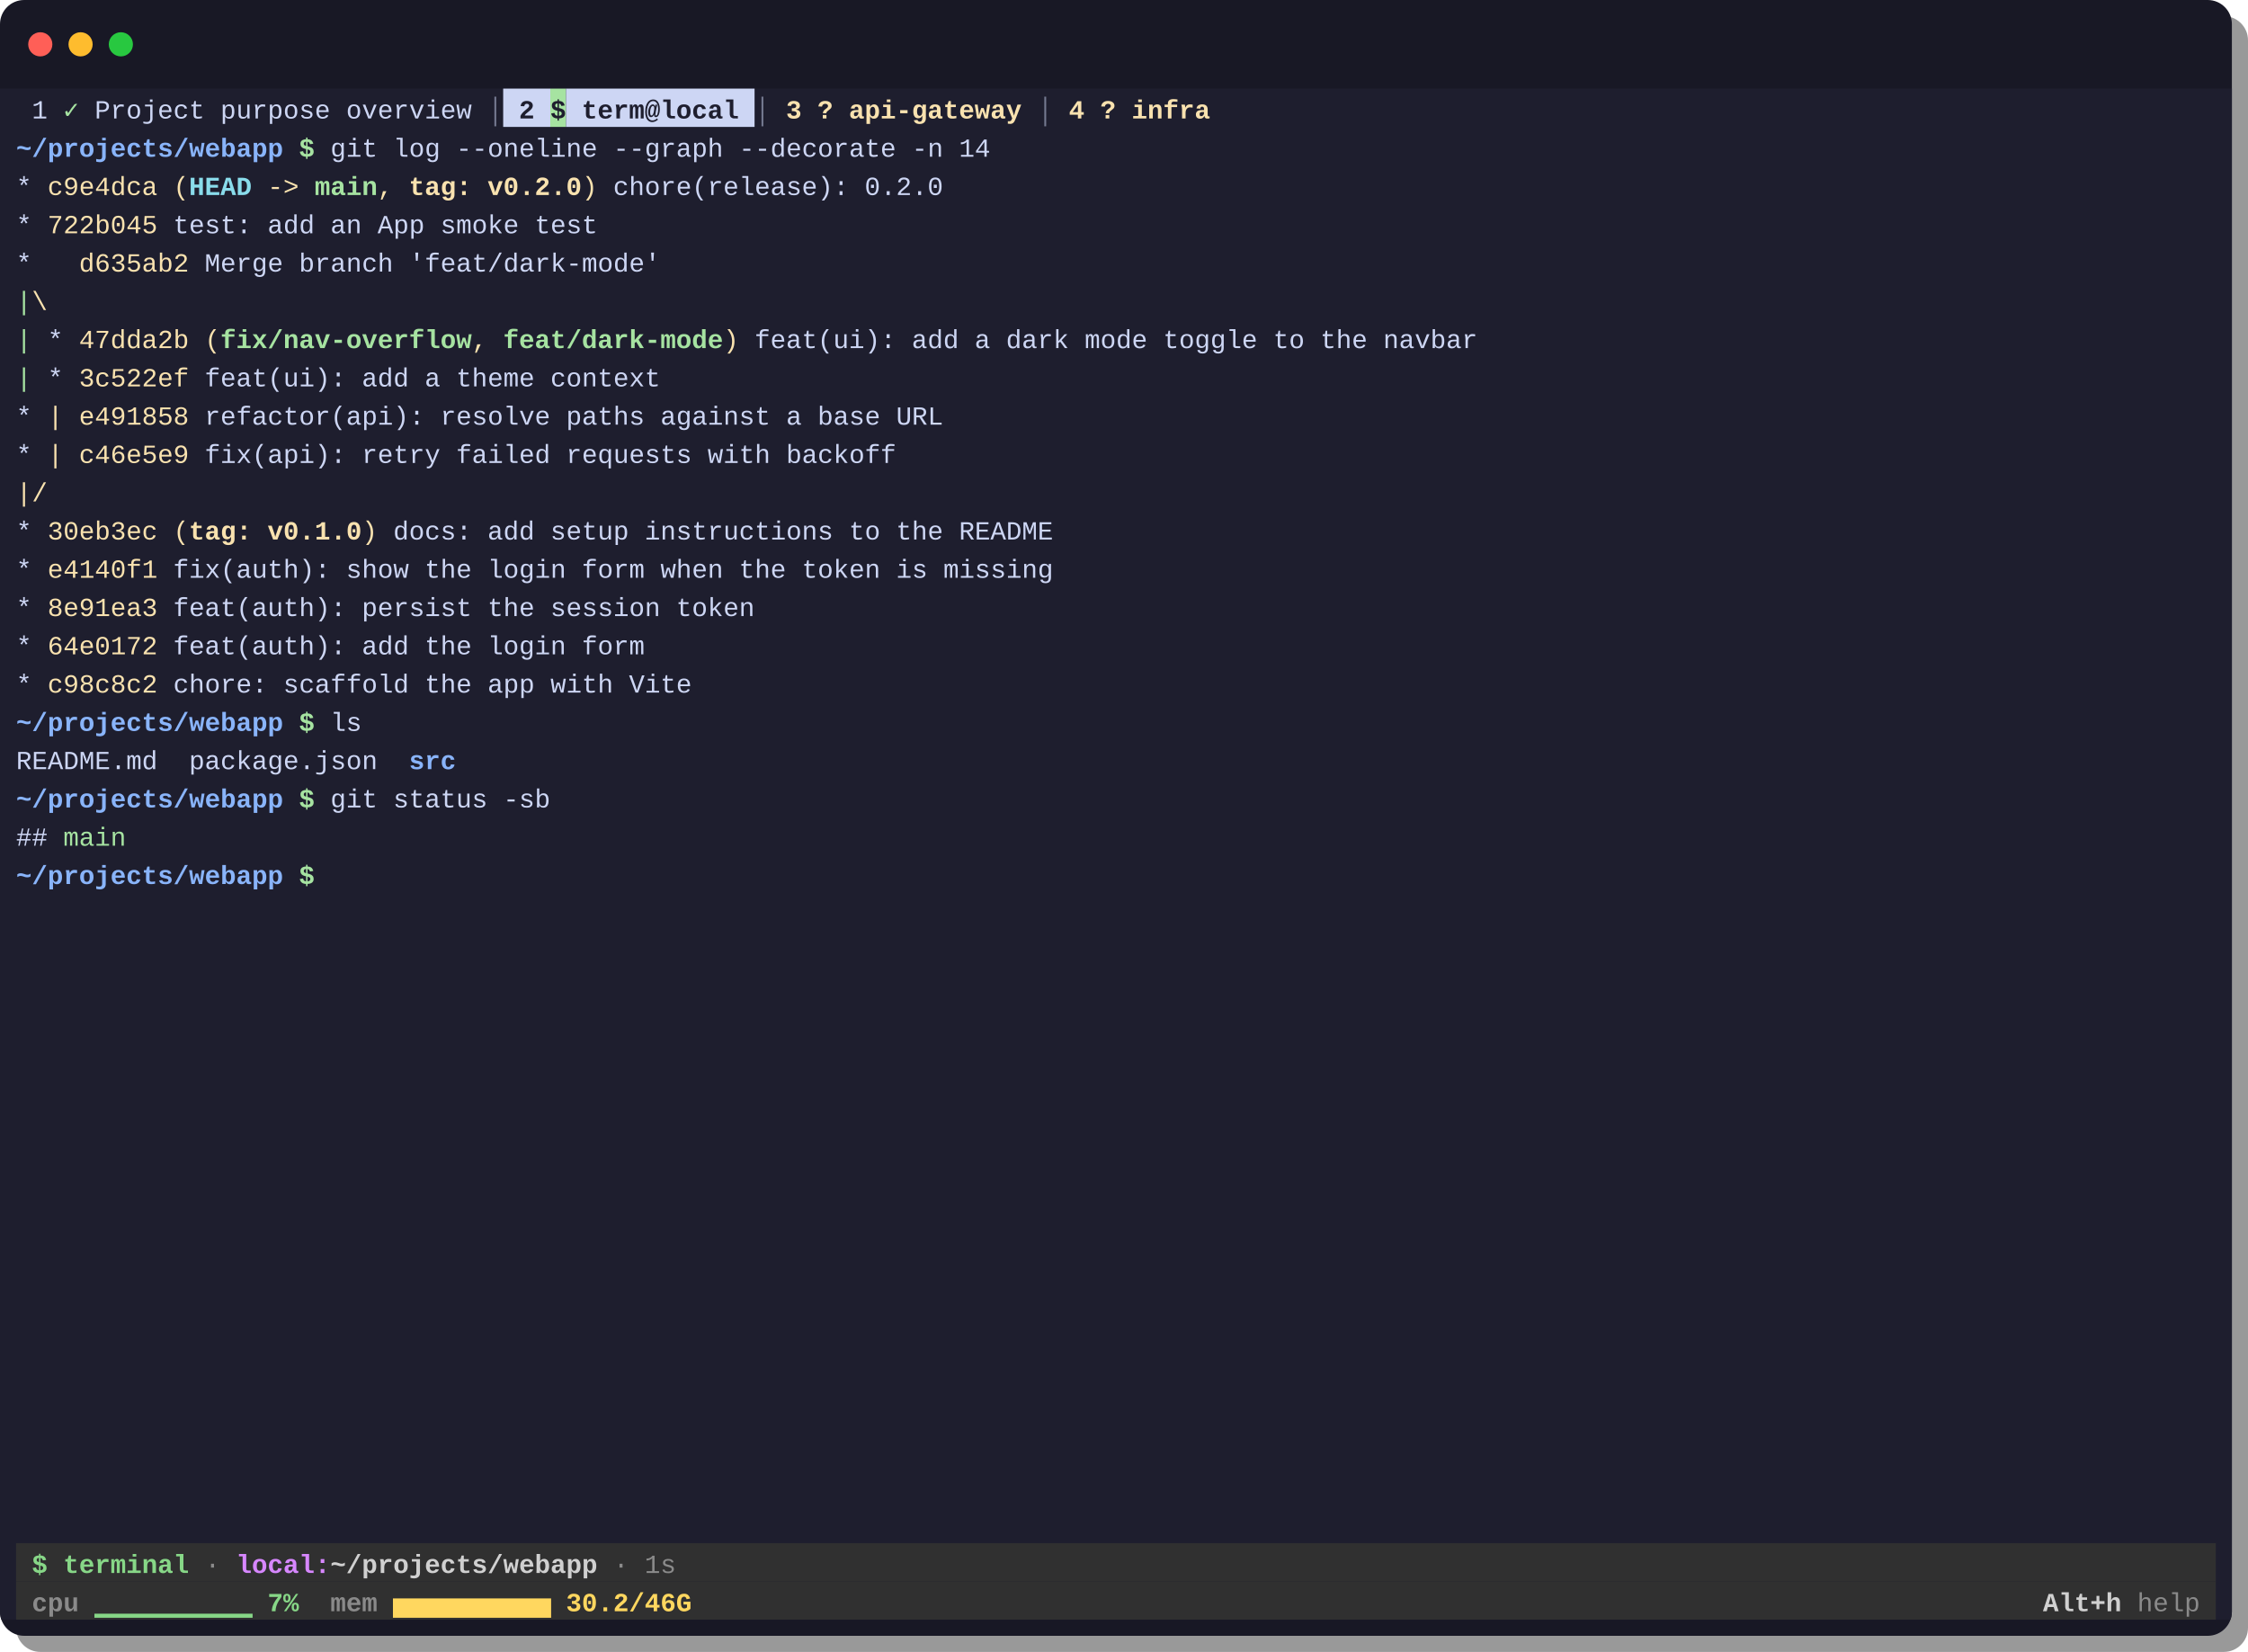
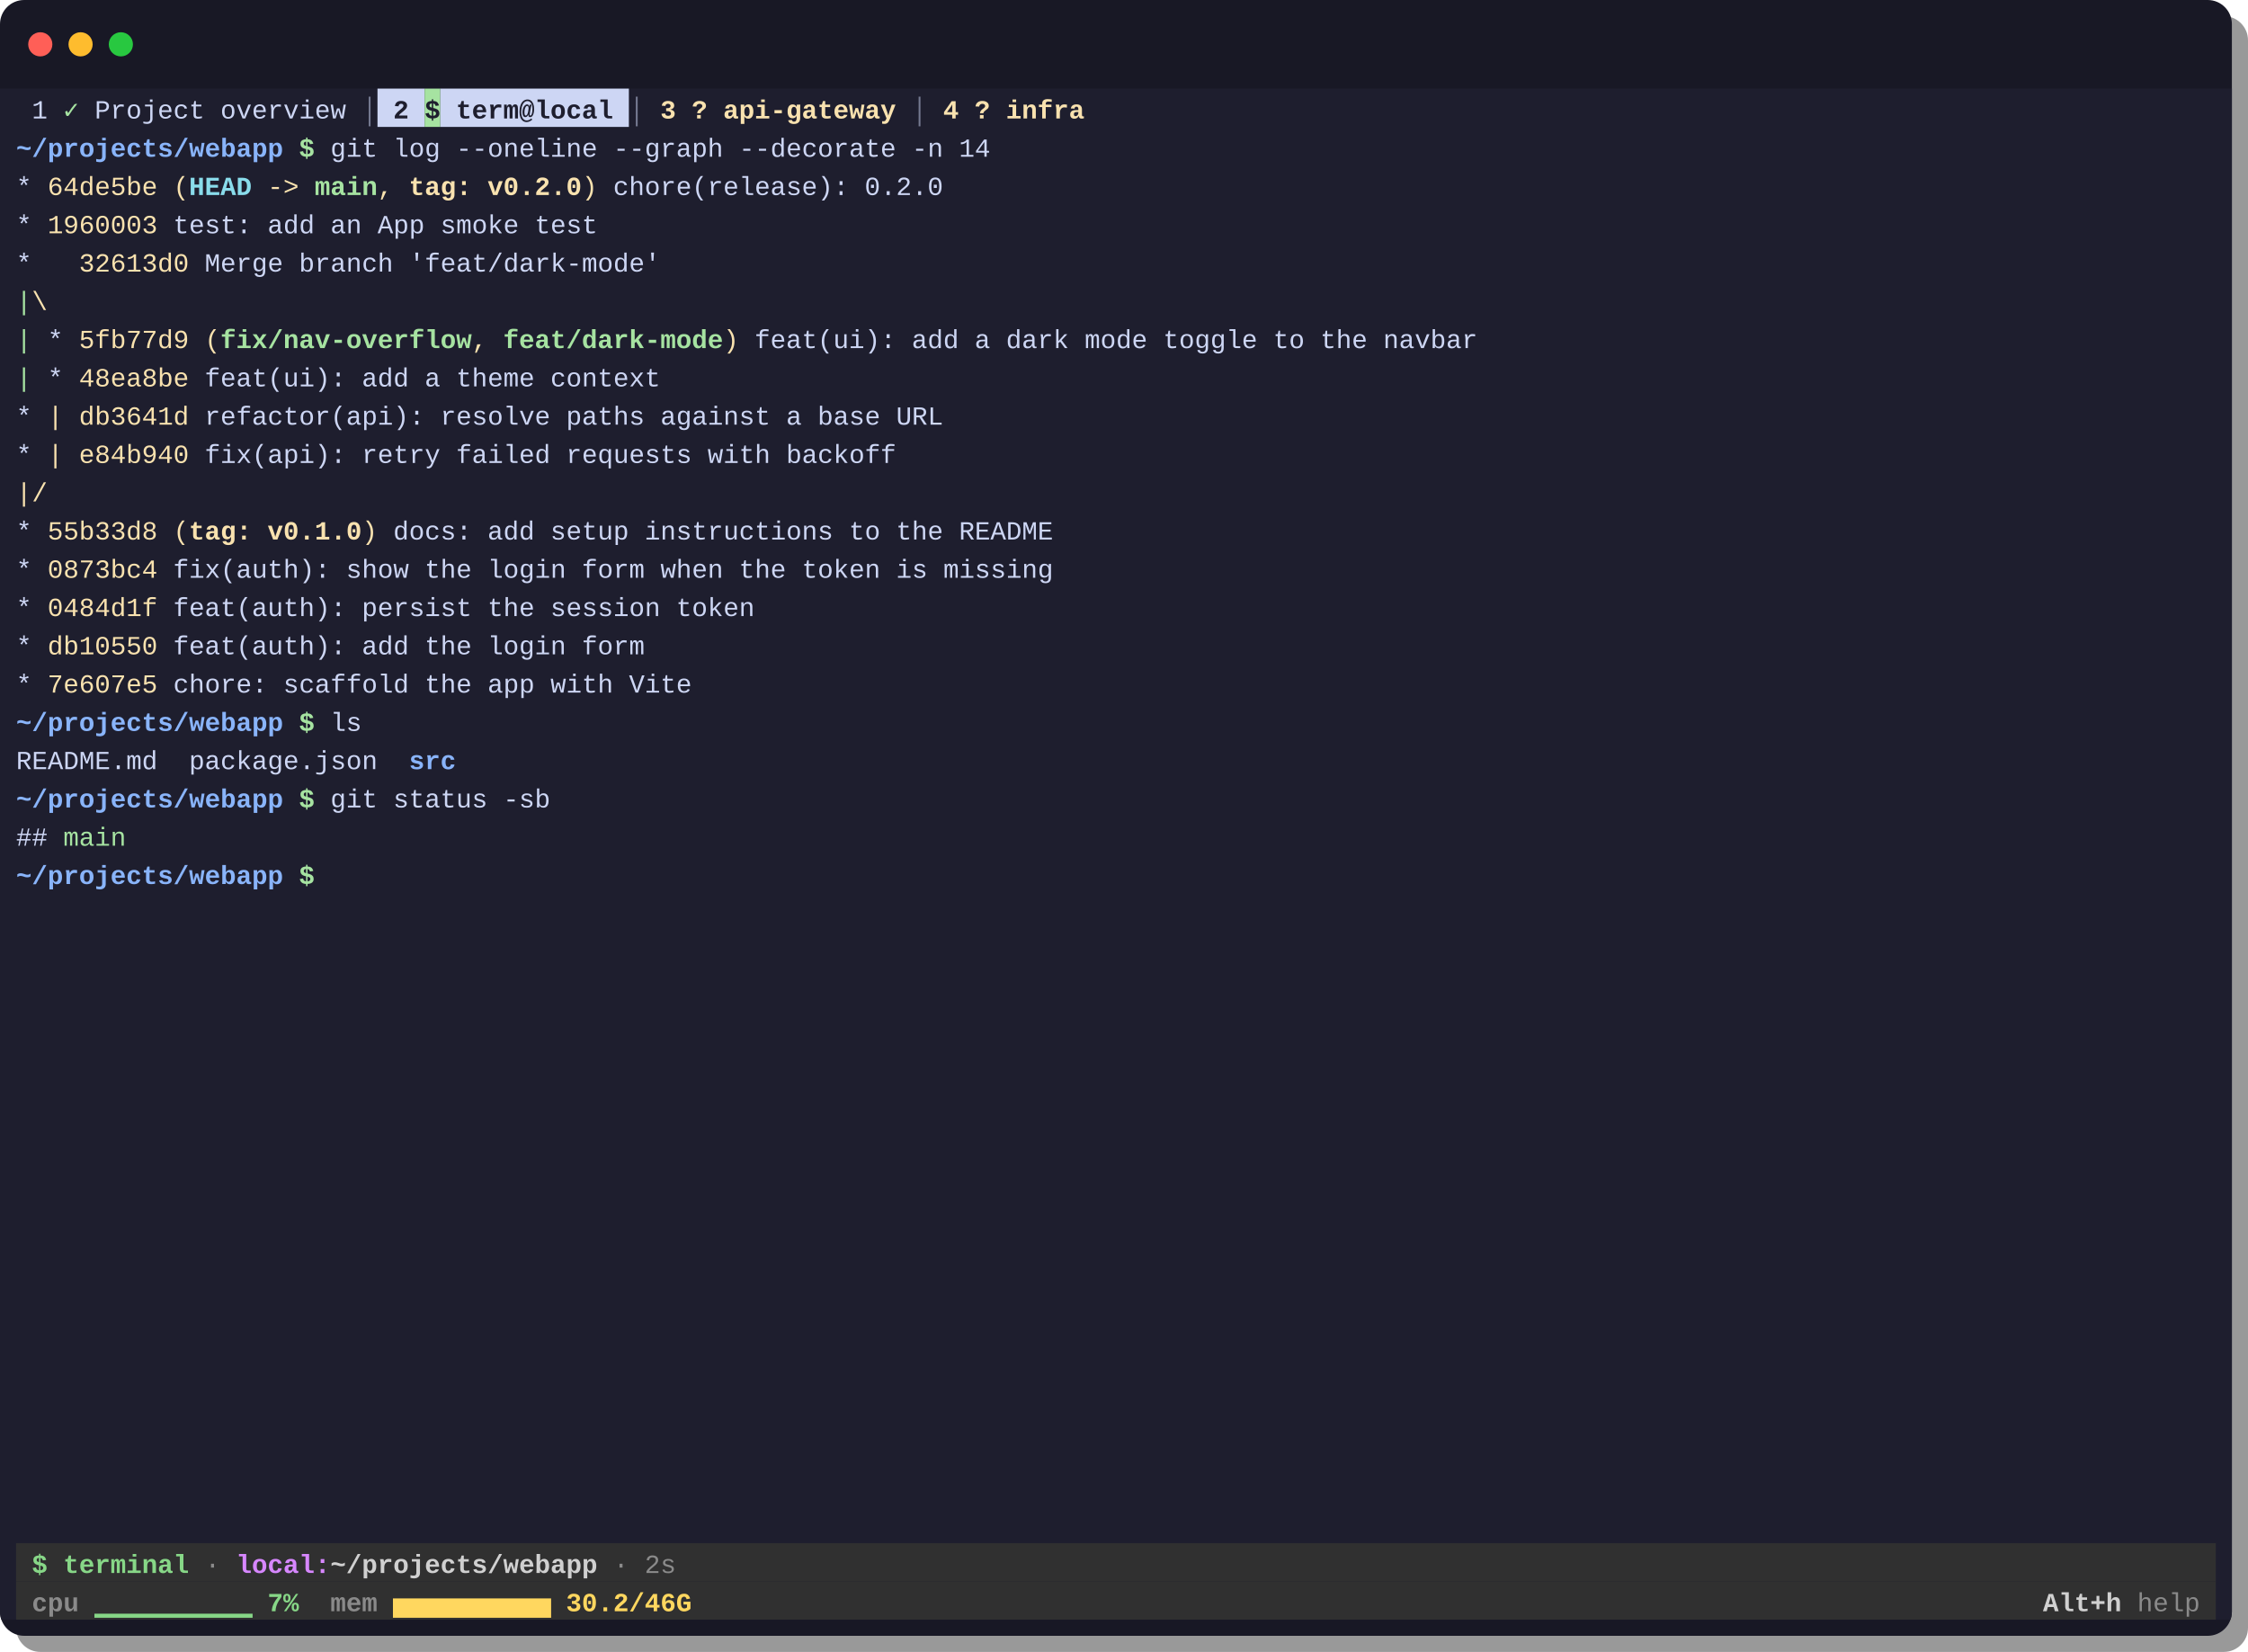
<svg xmlns="http://www.w3.org/2000/svg" width="1116" height="820" viewBox="0 0 1116 820">
  <defs>
    <style>.t { font-family: 'JetBrains Mono', 'Cascadia Code', 'Fira Code', 'Source Code Pro', 'Consolas', 'Courier New', monospace; font-size: 13px; font-feature-settings: 'liga' 0; white-space: pre; }</style>
    <clipPath id="wc">
      <rect width="1108" height="812" rx="12" ry="12" />
    </clipPath>
  </defs>
  <rect x="8" y="8" width="1108" height="812" rx="12" ry="12" fill="rgba(0,0,0,0.40)" />
  <rect width="1108" height="812" rx="12" ry="12" fill="#181825" />
  <circle cx="20" cy="22" r="6" fill="#ff5f57" />
  <circle cx="40" cy="22" r="6" fill="#febc2e" />
  <circle cx="60" cy="22" r="6" fill="#28c840" />
  <g clip-path="url(#wc)">
    <rect y="44" width="1108" height="760" fill="#1e1e2e" />
-     <rect x="249.8" y="44.0" width="23.4" height="19.0" fill="#cdd6f4" />
-     <rect x="273.2" y="44.0" width="7.8" height="19.0" fill="#a6e3a1" />
-     <rect x="281.0" y="44.0" width="93.6" height="19.0" fill="#cdd6f4" />
+     <rect x="187.4" y="44.0" width="23.4" height="19.0" fill="#cdd6f4" />
+     <rect x="210.8" y="44.0" width="7.8" height="19.0" fill="#a6e3a1" />
+     <rect x="218.6" y="44.0" width="93.6" height="19.0" fill="#cdd6f4" />
    <rect x="8.0" y="766.0" width="1092.0" height="19.0" fill="#303030" />
    <rect x="8.0" y="785.0" width="1092.0" height="19.0" fill="#303030" />
    <text y="58.8" class="t" xml:space="preserve">
      <tspan x="8.0" style="fill:#cdd6f4"> 1 </tspan>
      <tspan x="31.4" style="fill:#a6e3a1">✓</tspan>
-       <tspan x="39.2" style="fill:#cdd6f4"> Project purpose overview </tspan>
-       <tspan x="242.0" style="fill:#757a91">│</tspan>
-       <tspan x="249.8" style="fill:#1e1e2e;font-weight:bold"> 2 $ term@local </tspan>
-       <tspan x="374.6" style="fill:#757a91">│</tspan>
-       <tspan x="382.4" style="fill:#f9e2af;font-weight:bold"> 3 ? api-gateway </tspan>
-       <tspan x="515.0" style="fill:#757a91">│</tspan>
-       <tspan x="522.8" style="fill:#f9e2af;font-weight:bold"> 4 ? infra </tspan>
+       <tspan x="39.2" style="fill:#cdd6f4"> Project overview </tspan>
+       <tspan x="179.6" style="fill:#757a91">│</tspan>
+       <tspan x="187.4" style="fill:#1e1e2e;font-weight:bold"> 2 $ term@local </tspan>
+       <tspan x="312.2" style="fill:#757a91">│</tspan>
+       <tspan x="320.0" style="fill:#f9e2af;font-weight:bold"> 3 ? api-gateway </tspan>
+       <tspan x="452.6" style="fill:#757a91">│</tspan>
+       <tspan x="460.4" style="fill:#f9e2af;font-weight:bold"> 4 ? infra </tspan>
    </text>
    <text y="77.8" class="t" xml:space="preserve">
      <tspan x="8.0" style="fill:#89b4fa;font-weight:bold">~/projects/webapp</tspan>
      <tspan x="148.4" style="fill:#a6e3a1;font-weight:bold">$</tspan>
      <tspan x="156.2" style="fill:#cdd6f4"> git log --oneline --graph --decorate -n 14                                                                              </tspan>
    </text>
    <text y="96.8" class="t" xml:space="preserve">
      <tspan x="8.0" style="fill:#cdd6f4">* </tspan>
-       <tspan x="23.6" style="fill:#f9e2af">c9e4dca (</tspan>
+       <tspan x="23.6" style="fill:#f9e2af">64de5be (</tspan>
      <tspan x="93.8" style="fill:#89dceb;font-weight:bold">HEAD</tspan>
      <tspan x="125.0" style="fill:#f9e2af"> -&gt; </tspan>
      <tspan x="156.2" style="fill:#a6e3a1;font-weight:bold">main</tspan>
      <tspan x="187.4" style="fill:#f9e2af">, </tspan>
      <tspan x="203.0" style="fill:#f9e2af;font-weight:bold">tag: v0.2.0</tspan>
      <tspan x="288.8" style="fill:#f9e2af">)</tspan>
      <tspan x="296.6" style="fill:#cdd6f4"> chore(release): 0.2.0                                                                                 </tspan>
    </text>
    <text y="115.8" class="t" xml:space="preserve">
      <tspan x="8.0" style="fill:#cdd6f4">* </tspan>
-       <tspan x="23.6" style="fill:#f9e2af">722b045</tspan>
+       <tspan x="23.6" style="fill:#f9e2af">1960003</tspan>
      <tspan x="78.2" style="fill:#cdd6f4"> test: add an App smoke test                                                                                                       </tspan>
    </text>
    <text y="134.8" class="t" xml:space="preserve">
      <tspan x="8.0" style="fill:#cdd6f4">*   </tspan>
-       <tspan x="39.2" style="fill:#f9e2af">d635ab2</tspan>
+       <tspan x="39.2" style="fill:#f9e2af">32613d0</tspan>
      <tspan x="93.8" style="fill:#cdd6f4"> Merge branch 'feat/dark-mode'                                                                                                   </tspan>
    </text>
    <text y="153.8" class="t" xml:space="preserve">
      <tspan x="8.0" style="fill:#a6e3a1">|</tspan>
      <tspan x="15.8" style="fill:#f9e2af">\</tspan>
    </text>
    <text y="172.8" class="t" xml:space="preserve">
      <tspan x="8.0" style="fill:#a6e3a1">|</tspan>
      <tspan x="15.8" style="fill:#cdd6f4"> * </tspan>
-       <tspan x="39.2" style="fill:#f9e2af">47dda2b (</tspan>
+       <tspan x="39.2" style="fill:#f9e2af">5fb77d9 (</tspan>
      <tspan x="109.4" style="fill:#a6e3a1;font-weight:bold">fix/nav-overflow</tspan>
      <tspan x="234.2" style="fill:#f9e2af">, </tspan>
      <tspan x="249.8" style="fill:#a6e3a1;font-weight:bold">feat/dark-mode</tspan>
      <tspan x="359.0" style="fill:#f9e2af">)</tspan>
      <tspan x="366.8" style="fill:#cdd6f4"> feat(ui): add a dark mode toggle to the navbar                                               </tspan>
    </text>
    <text y="191.8" class="t" xml:space="preserve">
      <tspan x="8.0" style="fill:#a6e3a1">|</tspan>
      <tspan x="15.8" style="fill:#cdd6f4"> * </tspan>
-       <tspan x="39.2" style="fill:#f9e2af">3c522ef</tspan>
+       <tspan x="39.2" style="fill:#f9e2af">48ea8be</tspan>
      <tspan x="93.8" style="fill:#cdd6f4"> feat(ui): add a theme context                                                                                                   </tspan>
    </text>
    <text y="210.8" class="t" xml:space="preserve">
      <tspan x="8.0" style="fill:#cdd6f4">* </tspan>
      <tspan x="23.6" style="fill:#f9e2af">|</tspan>
-       <tspan x="39.2" style="fill:#f9e2af">e491858</tspan>
+       <tspan x="39.2" style="fill:#f9e2af">db3641d</tspan>
      <tspan x="93.8" style="fill:#cdd6f4"> refactor(api): resolve paths against a base URL                                                                                 </tspan>
    </text>
    <text y="229.8" class="t" xml:space="preserve">
      <tspan x="8.0" style="fill:#cdd6f4">* </tspan>
      <tspan x="23.6" style="fill:#f9e2af">|</tspan>
-       <tspan x="39.2" style="fill:#f9e2af">c46e5e9</tspan>
+       <tspan x="39.2" style="fill:#f9e2af">e84b940</tspan>
      <tspan x="93.8" style="fill:#cdd6f4"> fix(api): retry failed requests with backoff                                                                                    </tspan>
    </text>
    <text y="248.8" class="t" xml:space="preserve">
      <tspan x="8.0" style="fill:#f9e2af">|/</tspan>
    </text>
    <text y="267.8" class="t" xml:space="preserve">
      <tspan x="8.0" style="fill:#cdd6f4">* </tspan>
-       <tspan x="23.6" style="fill:#f9e2af">30eb3ec (</tspan>
+       <tspan x="23.6" style="fill:#f9e2af">55b33d8 (</tspan>
      <tspan x="93.8" style="fill:#f9e2af;font-weight:bold">tag: v0.1.0</tspan>
      <tspan x="179.6" style="fill:#f9e2af">)</tspan>
      <tspan x="187.4" style="fill:#cdd6f4"> docs: add setup instructions to the README                                                                          </tspan>
    </text>
    <text y="286.8" class="t" xml:space="preserve">
      <tspan x="8.0" style="fill:#cdd6f4">* </tspan>
-       <tspan x="23.6" style="fill:#f9e2af">e4140f1</tspan>
+       <tspan x="23.6" style="fill:#f9e2af">0873bc4</tspan>
      <tspan x="78.2" style="fill:#cdd6f4"> fix(auth): show the login form when the token is missing                                                                          </tspan>
    </text>
    <text y="305.8" class="t" xml:space="preserve">
      <tspan x="8.0" style="fill:#cdd6f4">* </tspan>
-       <tspan x="23.6" style="fill:#f9e2af">8e91ea3</tspan>
+       <tspan x="23.6" style="fill:#f9e2af">0484d1f</tspan>
      <tspan x="78.2" style="fill:#cdd6f4"> feat(auth): persist the session token                                                                                             </tspan>
    </text>
    <text y="324.8" class="t" xml:space="preserve">
      <tspan x="8.0" style="fill:#cdd6f4">* </tspan>
-       <tspan x="23.6" style="fill:#f9e2af">64e0172</tspan>
+       <tspan x="23.6" style="fill:#f9e2af">db10550</tspan>
      <tspan x="78.2" style="fill:#cdd6f4"> feat(auth): add the login form                                                                                                    </tspan>
    </text>
    <text y="343.8" class="t" xml:space="preserve">
      <tspan x="8.0" style="fill:#cdd6f4">* </tspan>
-       <tspan x="23.6" style="fill:#f9e2af">c98c8c2</tspan>
+       <tspan x="23.6" style="fill:#f9e2af">7e607e5</tspan>
      <tspan x="78.2" style="fill:#cdd6f4"> chore: scaffold the app with Vite                                                                                                 </tspan>
    </text>
    <text y="362.8" class="t" xml:space="preserve">
      <tspan x="8.0" style="fill:#89b4fa;font-weight:bold">~/projects/webapp</tspan>
      <tspan x="148.4" style="fill:#a6e3a1;font-weight:bold">$</tspan>
      <tspan x="156.2" style="fill:#cdd6f4"> ls                                                                                                                      </tspan>
    </text>
    <text y="381.8" class="t" xml:space="preserve">
      <tspan x="8.0" style="fill:#cdd6f4">README.md  package.json  </tspan>
      <tspan x="203.0" style="fill:#89b4fa;font-weight:bold">src</tspan>
    </text>
    <text y="400.8" class="t" xml:space="preserve">
      <tspan x="8.0" style="fill:#89b4fa;font-weight:bold">~/projects/webapp</tspan>
      <tspan x="148.4" style="fill:#a6e3a1;font-weight:bold">$</tspan>
      <tspan x="156.2" style="fill:#cdd6f4"> git status -sb                                                                                                          </tspan>
    </text>
    <text y="419.8" class="t" xml:space="preserve">
      <tspan x="8.0" style="fill:#cdd6f4">## </tspan>
      <tspan x="31.4" style="fill:#a6e3a1">main</tspan>
    </text>
    <text y="438.8" class="t" xml:space="preserve">
      <tspan x="8.0" style="fill:#89b4fa;font-weight:bold">~/projects/webapp</tspan>
      <tspan x="148.4" style="fill:#a6e3a1;font-weight:bold">$</tspan>
    </text>
    <text y="457.8" class="t" xml:space="preserve" />
    <text y="476.8" class="t" xml:space="preserve" />
    <text y="495.8" class="t" xml:space="preserve" />
    <text y="514.8" class="t" xml:space="preserve" />
    <text y="533.8" class="t" xml:space="preserve" />
    <text y="552.8" class="t" xml:space="preserve" />
    <text y="571.8" class="t" xml:space="preserve" />
    <text y="590.8" class="t" xml:space="preserve" />
    <text y="609.8" class="t" xml:space="preserve" />
    <text y="628.8" class="t" xml:space="preserve" />
    <text y="647.8" class="t" xml:space="preserve" />
    <text y="666.8" class="t" xml:space="preserve" />
    <text y="685.8" class="t" xml:space="preserve" />
    <text y="704.8" class="t" xml:space="preserve" />
    <text y="723.8" class="t" xml:space="preserve" />
    <text y="742.8" class="t" xml:space="preserve" />
    <text y="761.8" class="t" xml:space="preserve" />
    <text y="780.8" class="t" xml:space="preserve">
      <tspan x="15.8" style="fill:#87d787;font-weight:bold">$ terminal</tspan>
      <tspan x="93.8" style="fill:#8a8a8a"> · </tspan>
      <tspan x="117.2" style="fill:#d787ff;font-weight:bold">local:</tspan>
      <tspan x="164.0" style="fill:#d0d0d0;font-weight:bold">~/projects/webapp</tspan>
-       <tspan x="296.6" style="fill:#8a8a8a"> · 1s</tspan>
+       <tspan x="296.6" style="fill:#8a8a8a"> · 2s</tspan>
    </text>
    <text y="799.8" class="t" xml:space="preserve">
      <tspan x="15.8" style="fill:#8a8a8a;font-weight:bold">cpu</tspan>
      <tspan x="47.0" style="fill:#87d787">▁▁▁▁▁▁▁▁▁▁</tspan>
      <tspan x="132.8" style="fill:#87d787;font-weight:bold">7%</tspan>
      <tspan x="164.0" style="fill:#8a8a8a;font-weight:bold">mem</tspan>
      <tspan x="195.2" style="fill:#ffd75f">▅▅▅▅▅▅▅▅▅▅</tspan>
      <tspan x="281.0" style="fill:#ffd75f;font-weight:bold">30.2/46G</tspan>
      <tspan x="1014.2" style="fill:#d0d0d0;font-weight:bold">Alt+h</tspan>
      <tspan x="1053.2" style="fill:#8a8a8a"> help </tspan>
    </text>
  </g>
</svg>
